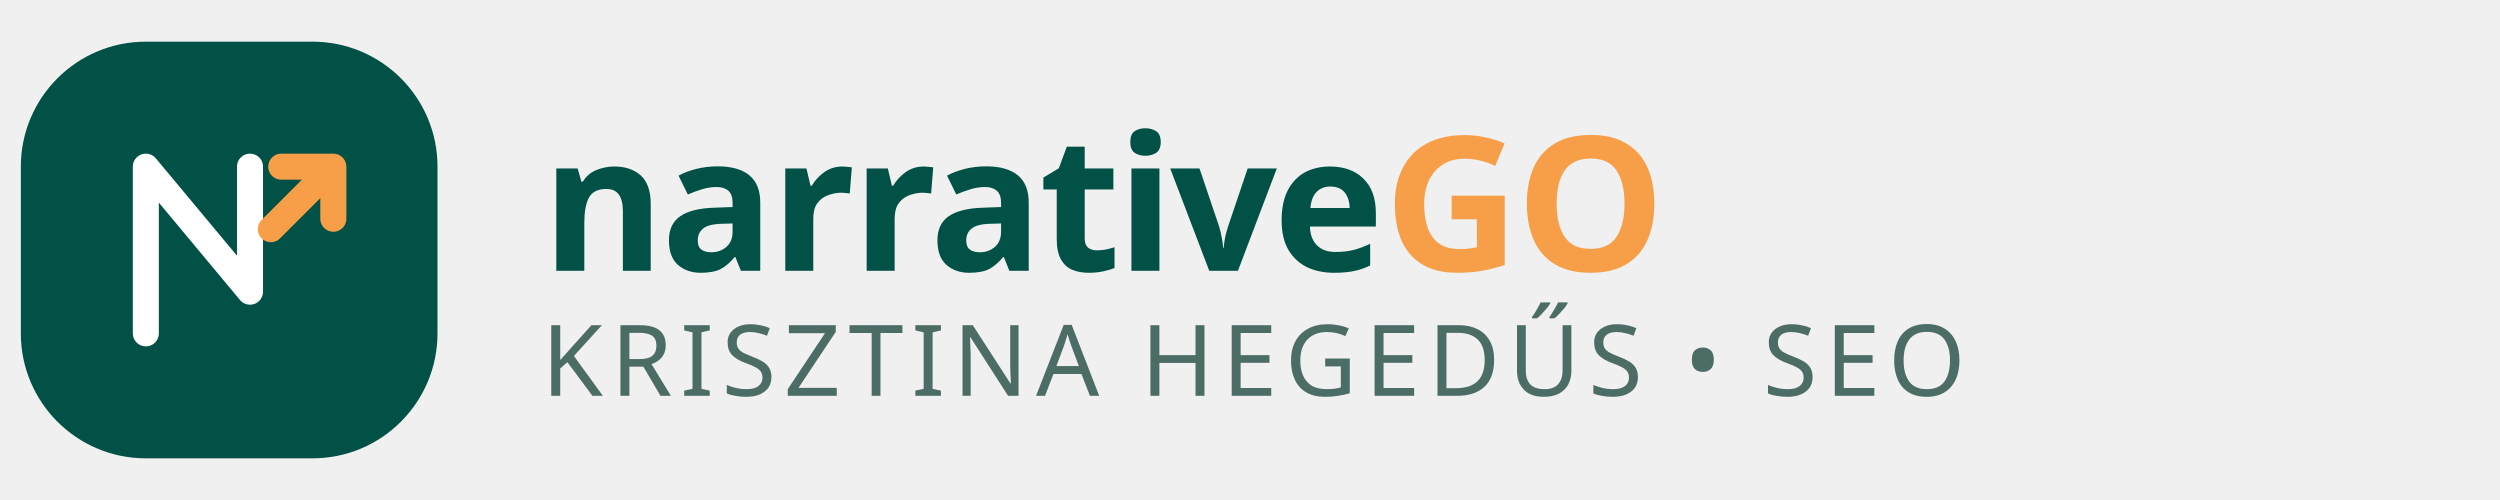
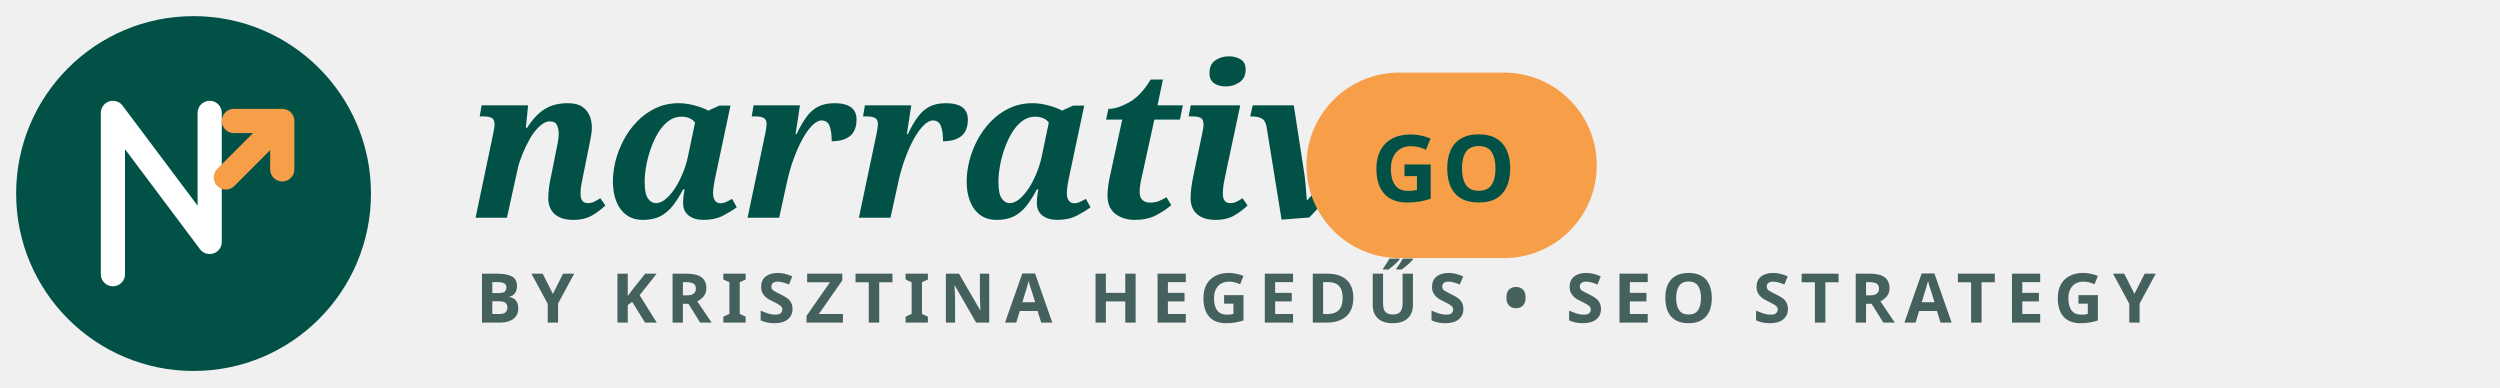
- <svg xmlns="http://www.w3.org/2000/svg" viewBox="0 0 240 48" fill="none">
-   <rect x="2" y="4" width="40" height="40" rx="12" fill="#015147" />
-   <path d="M14 32V16L24 28V16" stroke="#FFFFFF" stroke-width="2.5" stroke-linecap="round" stroke-linejoin="round" />
-   <path d="M26 22L32 16M32 16H27M32 16V21" stroke="#F79F48" stroke-width="2.5" stroke-linecap="round" stroke-linejoin="round" />
-   <text x="52" y="26" font-family="'Plus Jakarta Sans', system-ui, sans-serif" font-weight="700" font-size="18" fill="#015147" letter-spacing="-0.02em">narrative<tspan fill="#F79F48">GO</tspan>
-   </text>
-   <text x="52" y="38" font-family="'Plus Jakarta Sans', system-ui, sans-serif" font-weight="500" font-size="9.5" fill="#4C6C66" letter-spacing="0.08em">KRISZTINA HEGEDŰS • SEO</text>
+ <svg xmlns="http://www.w3.org/2000/svg" viewBox="0 0 310 48" fill="none">
+   <circle cx="24" cy="24" r="22" fill="#015147" />
+   <path d="M14 34V14L26 30V14" stroke="#FFFFFF" stroke-width="3" stroke-linecap="round" stroke-linejoin="round" />
+   <path d="M28 22L35 15M35 15H29M35 15V21" stroke="#F79F48" stroke-width="3" stroke-linecap="round" stroke-linejoin="round" />
+   <text x="58" y="27" font-family="'Newsreader', Georgia, serif" font-style="italic" font-weight="600" font-size="26" fill="#015147" letter-spacing="-0.02em">narrative</text>
+   <rect x="162" y="9" width="36" height="23" rx="11.5" fill="#F79F48" />
+   <text x="170" y="25" font-family="'Plus Jakarta Sans', system-ui, sans-serif" font-weight="800" font-size="11.5" fill="#015147" letter-spacing="0.04em">GO</text>
+   <text x="59" y="40" font-family="'Plus Jakarta Sans', system-ui, sans-serif" font-weight="600" font-size="8.5" fill="#45615D" letter-spacing="0.14em">BY KRISZTINA HEGEDŰS • SEO STRATEGY</text>
</svg>
